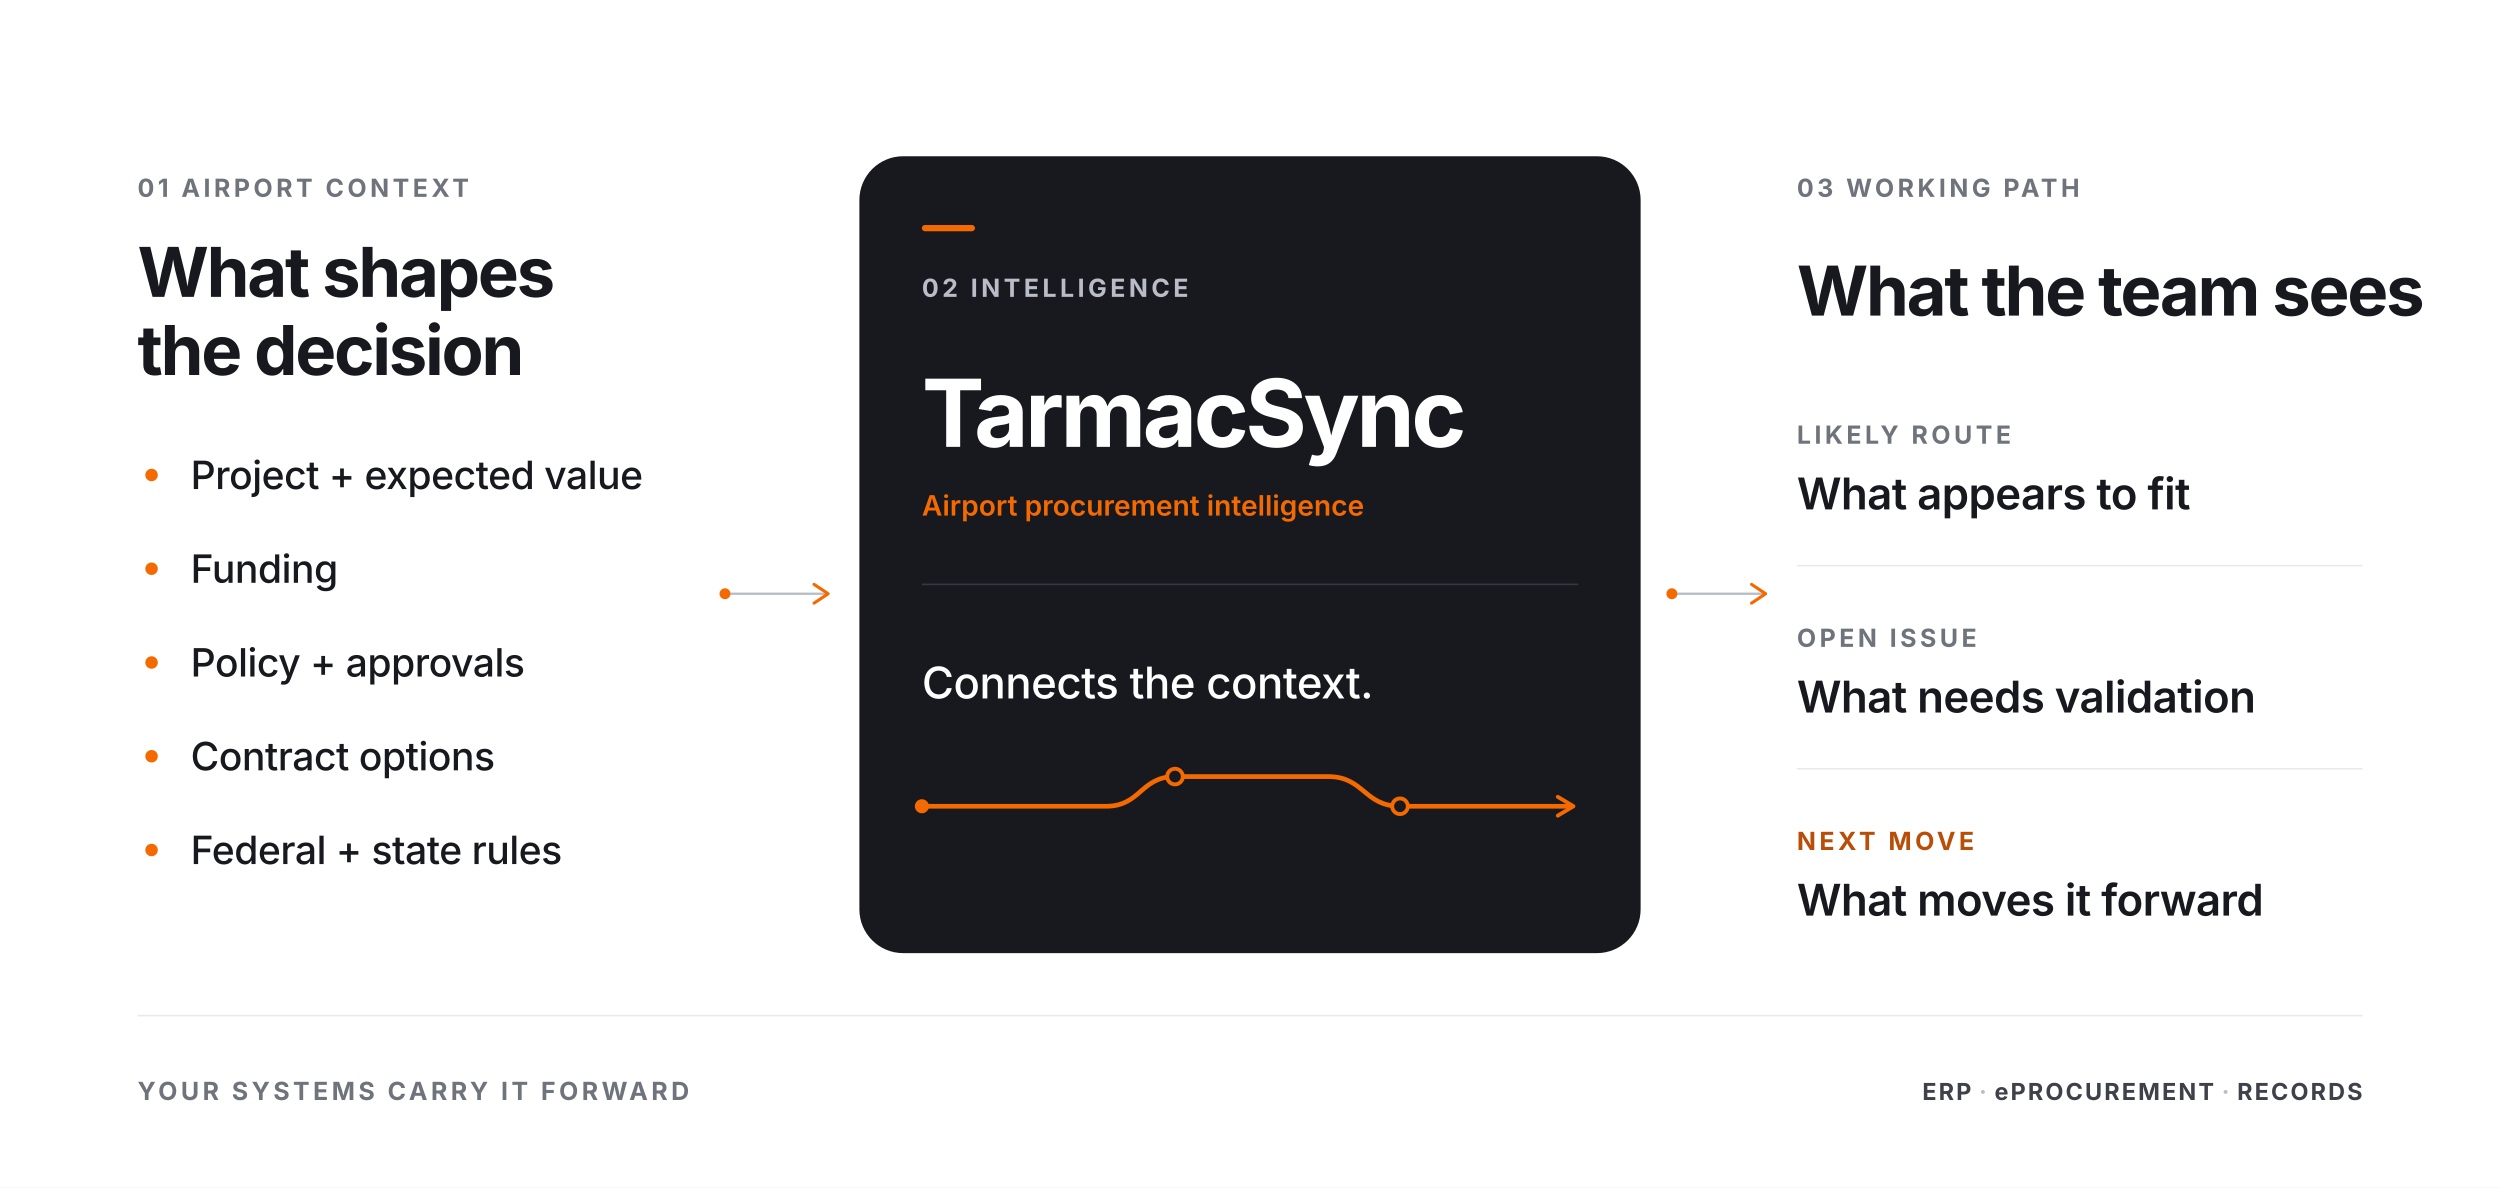
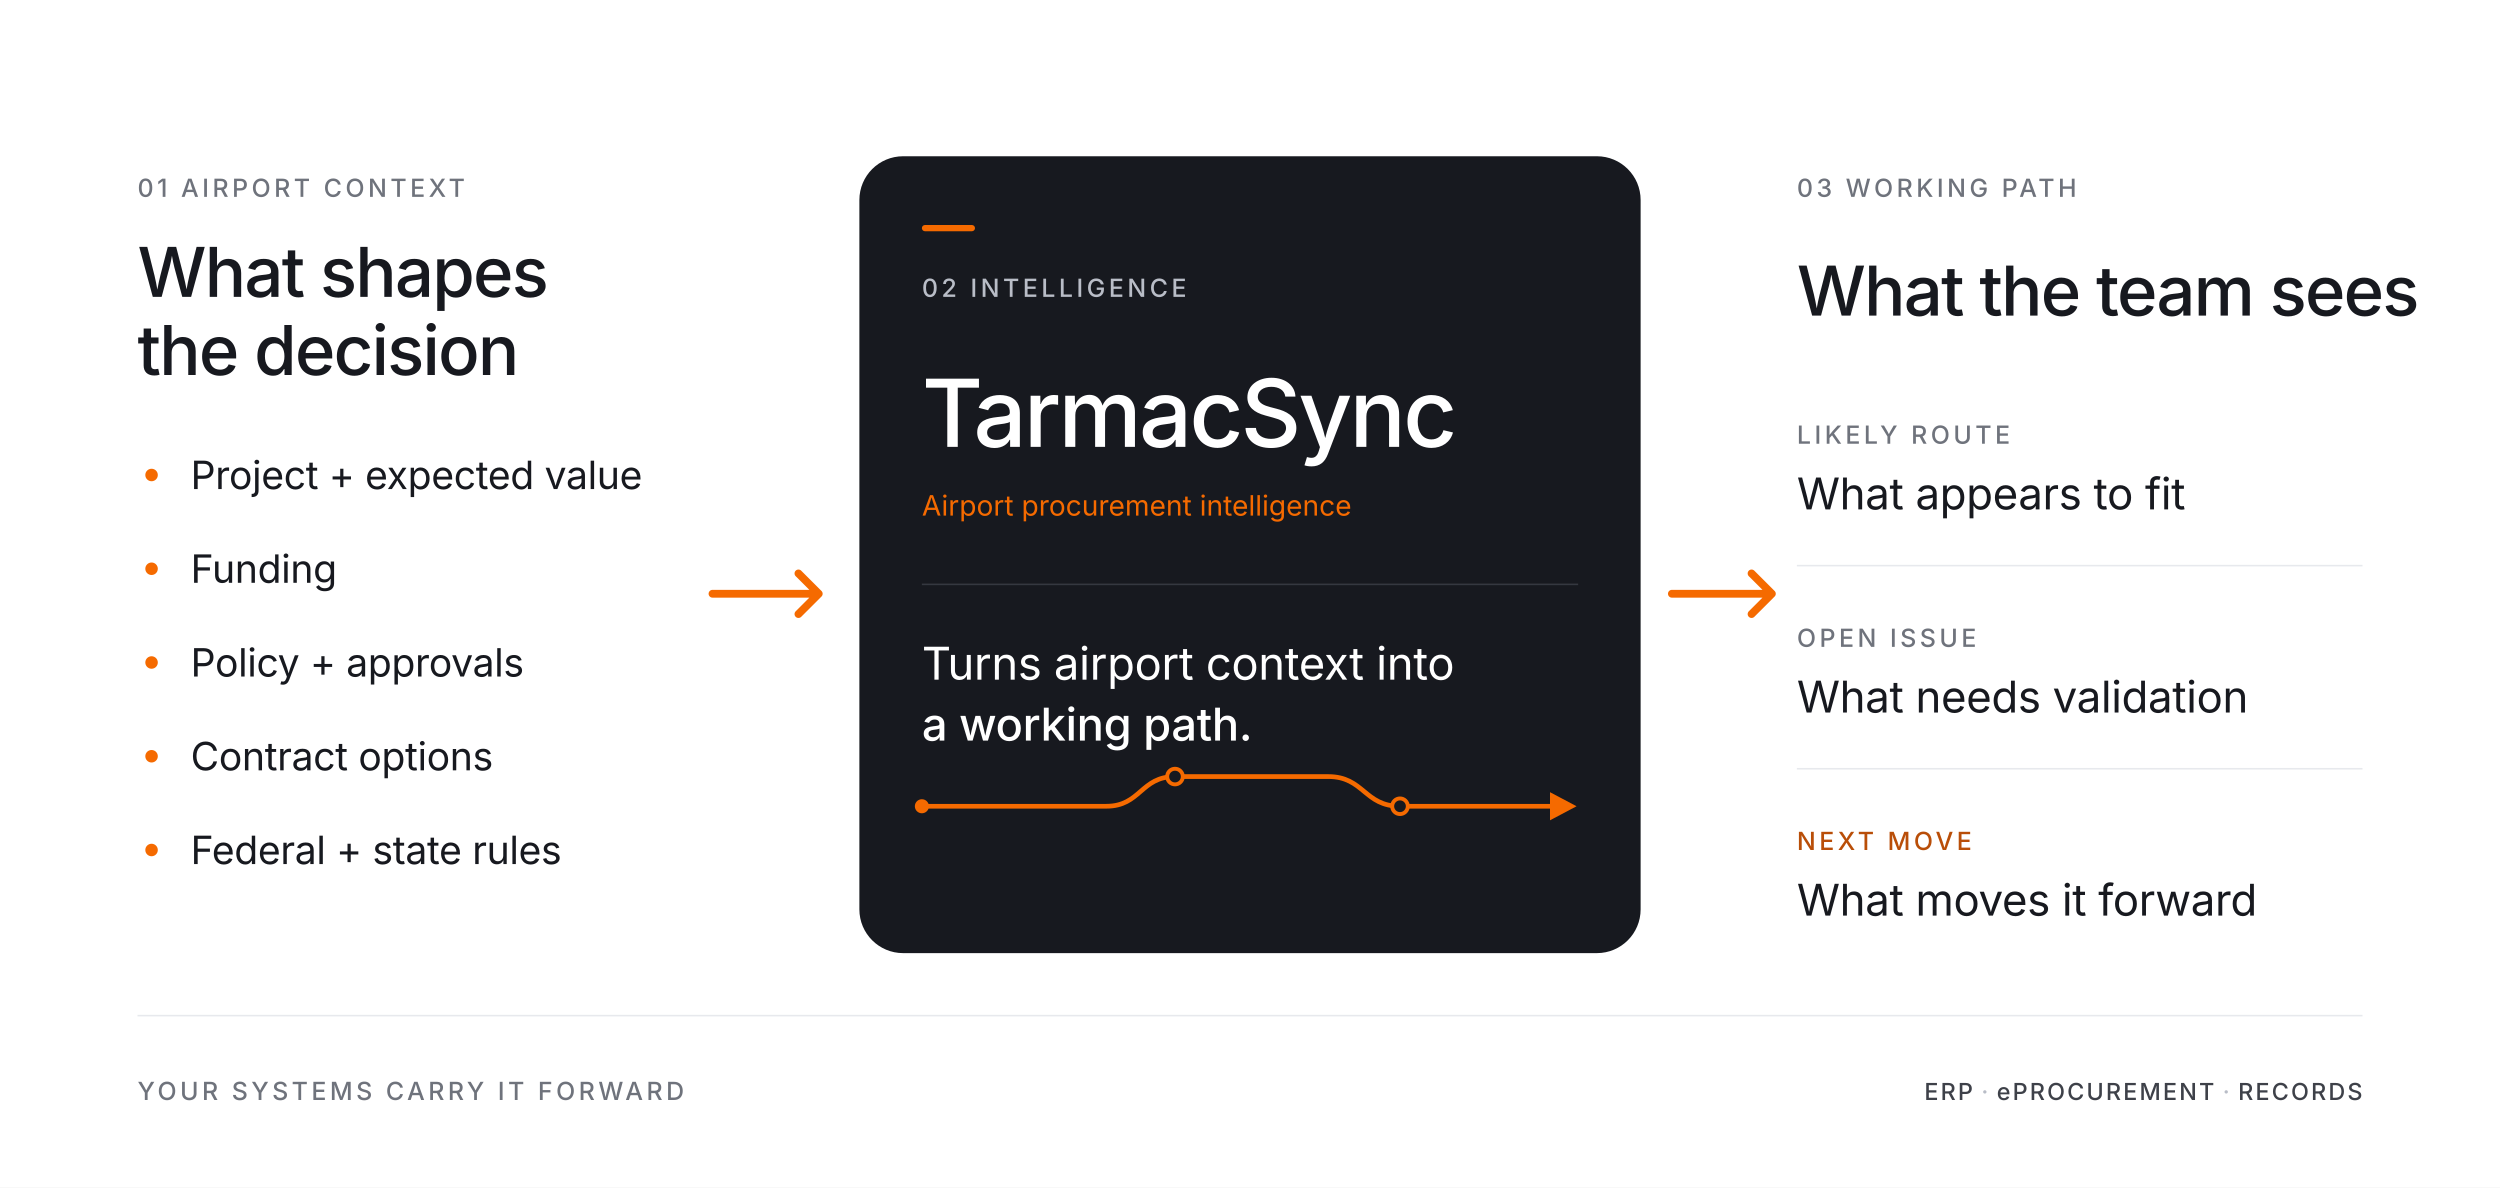
<svg xmlns="http://www.w3.org/2000/svg" width="1600" height="760" viewBox="0 0 1600 760" role="img" aria-labelledby="title description">
  <defs>
    <style>
      .sans { font-family: Inter, Aptos, Arial, Helvetica, sans-serif; }
-       .label { font-size: 16px; font-weight: 650; letter-spacing: 2.2px; }
-       .heading { font-size: 44px; font-weight: 650; letter-spacing: -1.4px; }
-       .item { font-size: 25px; font-weight: 520; letter-spacing: -.3px; }
-       .brand { font-size: 60px; font-weight: 650; letter-spacing: -2.2px; }
-       .accent { font-size: 18px; font-weight: 600; }
-       .center-copy { font-size: 28px; font-weight: 500; letter-spacing: -.3px; }
-       .output { font-size: 28px; font-weight: 560; letter-spacing: -.35px; }
-       .systems { font-size: 15px; font-weight: 650; letter-spacing: 1.35px; }
+       .label { font-size: 16px; font-weight: 500; letter-spacing: 2.2px; }
+       .heading { font-family: "Aptos Display", Aptos, Inter, Arial, sans-serif; font-size: 44px; font-weight: 500; letter-spacing: -1.1px; }
+       .item { font-size: 25px; font-weight: 400; letter-spacing: -.2px; }
+       .brand { font-family: "Aptos Display", Aptos, Inter, Arial, sans-serif; font-size: 60px; font-weight: 500; letter-spacing: -1.8px; }
+       .accent { font-size: 18px; font-weight: 400; }
+       .center-copy { font-family: "Aptos Display", Aptos, Inter, Arial, sans-serif; font-size: 29px; font-weight: 400; letter-spacing: -.2px; }
+       .center-emphasis { font-weight: 500; }
+       .output { font-size: 28px; font-weight: 400; letter-spacing: -.2px; }
+       .systems { font-size: 15px; font-weight: 500; letter-spacing: 1.35px; }
+       .flow-arrow { fill: none; stroke: #F56A00; stroke-width: 5; stroke-linecap: round; stroke-linejoin: round; }
    </style>
  </defs>
  <rect width="1600" height="760" fill="#FFFFFF" />
  <g class="sans">
    <text x="88" y="126" class="label" fill="#6F737C">01  AIRPORT CONTEXT</text>
    <text x="88" y="190" class="heading" fill="#17191F">What shapes</text>
    <text x="88" y="240" class="heading" fill="#17191F">the decision</text>
    <g class="item" fill="#17191F">
      <circle cx="97" cy="304" r="4" fill="#F56A00" />
      <text x="122" y="313">Project + expected value</text>
      <circle cx="97" cy="364" r="4" fill="#F56A00" />
      <text x="122" y="373">Funding</text>
      <circle cx="97" cy="424" r="4" fill="#F56A00" />
      <text x="122" y="433">Policy + approvals</text>
      <circle cx="97" cy="484" r="4" fill="#F56A00" />
      <text x="122" y="493">Contract options</text>
      <circle cx="97" cy="544" r="4" fill="#F56A00" />
      <text x="122" y="553">Federal + state rules</text>
    </g>
-     <line x1="464" y1="380" x2="530" y2="380" stroke="#B9BDC7" stroke-width="1.5" />
-     <circle cx="464" cy="380" r="3.5" fill="#F56A00" />
-     <path d="M521 374 L530 380 L521 386" fill="none" stroke="#F56A00" stroke-width="2" stroke-linecap="round" stroke-linejoin="round" />
+     <path class="flow-arrow" d="M456 380 H524 M511 367 L524 380 L511 393" />
    <rect x="550" y="100" width="500" height="510" rx="28" fill="#17191F" />
    <rect x="590" y="144" width="34" height="4" rx="2" fill="#F56A00" />
    <text x="590" y="190" class="label" fill="#B9BDC7">02  INTELLIGENCE</text>
    <text x="590" y="286" class="brand" fill="#FFFFFF">TarmacSync</text>
    <text x="590" y="330" class="accent" fill="#F56A00">Airport procurement intelligence</text>
    <line x1="590" y1="374" x2="1010" y2="374" stroke="#353840" />
-     <text x="590" y="447" class="center-copy" fill="#FFFFFF">Connects the context.</text>
-     <path d="M590 516 H708 C730 516 730 497 752 497 H850 C873 497 873 516 896 516 H1006" fill="none" stroke="#F56A00" stroke-width="3" stroke-linecap="round" />
+     <text x="590" y="435" class="center-copy" fill="#FFFFFF">Turns airport context into</text>
+     <text x="590" y="474" class="center-copy center-emphasis" fill="#FFFFFF">a working path.</text>
+     <path d="M590 516 H708 C730 516 730 497 752 497 H850 C873 497 873 516 896 516 H994" fill="none" stroke="#F56A00" stroke-width="3" stroke-linecap="round" />
    <circle cx="590" cy="516" r="4.5" fill="#F56A00" />
    <circle cx="752" cy="497" r="5" fill="#17191F" stroke="#F56A00" stroke-width="2.5" />
    <circle cx="896" cy="516" r="5" fill="#17191F" stroke="#F56A00" stroke-width="2.5" />
-     <path d="M997 510 L1007 516 L997 522" fill="none" stroke="#F56A00" stroke-width="2.5" stroke-linecap="round" stroke-linejoin="round" />
-     <line x1="1070" y1="380" x2="1130" y2="380" stroke="#B9BDC7" stroke-width="1.5" />
-     <circle cx="1070" cy="380" r="3.5" fill="#F56A00" />
-     <path d="M1121 374 L1130 380 L1121 386" fill="none" stroke="#F56A00" stroke-width="2" stroke-linecap="round" stroke-linejoin="round" />
+     <path d="M992 507 L1009 516 L992 525 Z" fill="#F56A00" />
+     <path class="flow-arrow" d="M1070 380 H1134 M1121 367 L1134 380 L1121 393" />
    <text x="1150" y="126" class="label" fill="#6F737C">03  WORKING PATH</text>
    <text x="1150" y="202" class="heading" fill="#17191F">What the team sees</text>
    <text x="1150" y="284" class="label" fill="#6F737C">LIKELY ROUTE</text>
    <text x="1150" y="326" class="output" fill="#17191F">What appears to fit</text>
    <line x1="1150" y1="362" x2="1512" y2="362" stroke="#E7E9ED" />
    <text x="1150" y="414" class="label" fill="#6F737C">OPEN ISSUE</text>
    <text x="1150" y="456" class="output" fill="#17191F">What needs validation</text>
    <line x1="1150" y1="492" x2="1512" y2="492" stroke="#E7E9ED" />
    <text x="1150" y="544" class="label" fill="#B94E08">NEXT MOVE</text>
    <text x="1150" y="586" class="output" fill="#17191F">What moves it forward</text>
    <line x1="88" y1="650" x2="1512" y2="650" stroke="#E7E9ED" />
    <text x="88" y="704" class="label" fill="#6F737C">YOUR SYSTEMS CARRY IT FORWARD</text>
    <text x="1512" y="704" text-anchor="end" class="systems" fill="#3E4149">ERP <tspan fill="#B9BDC7">·</tspan> ePROCUREMENT <tspan fill="#B9BDC7">·</tspan> RECORDS</text>
  </g>
</svg>
